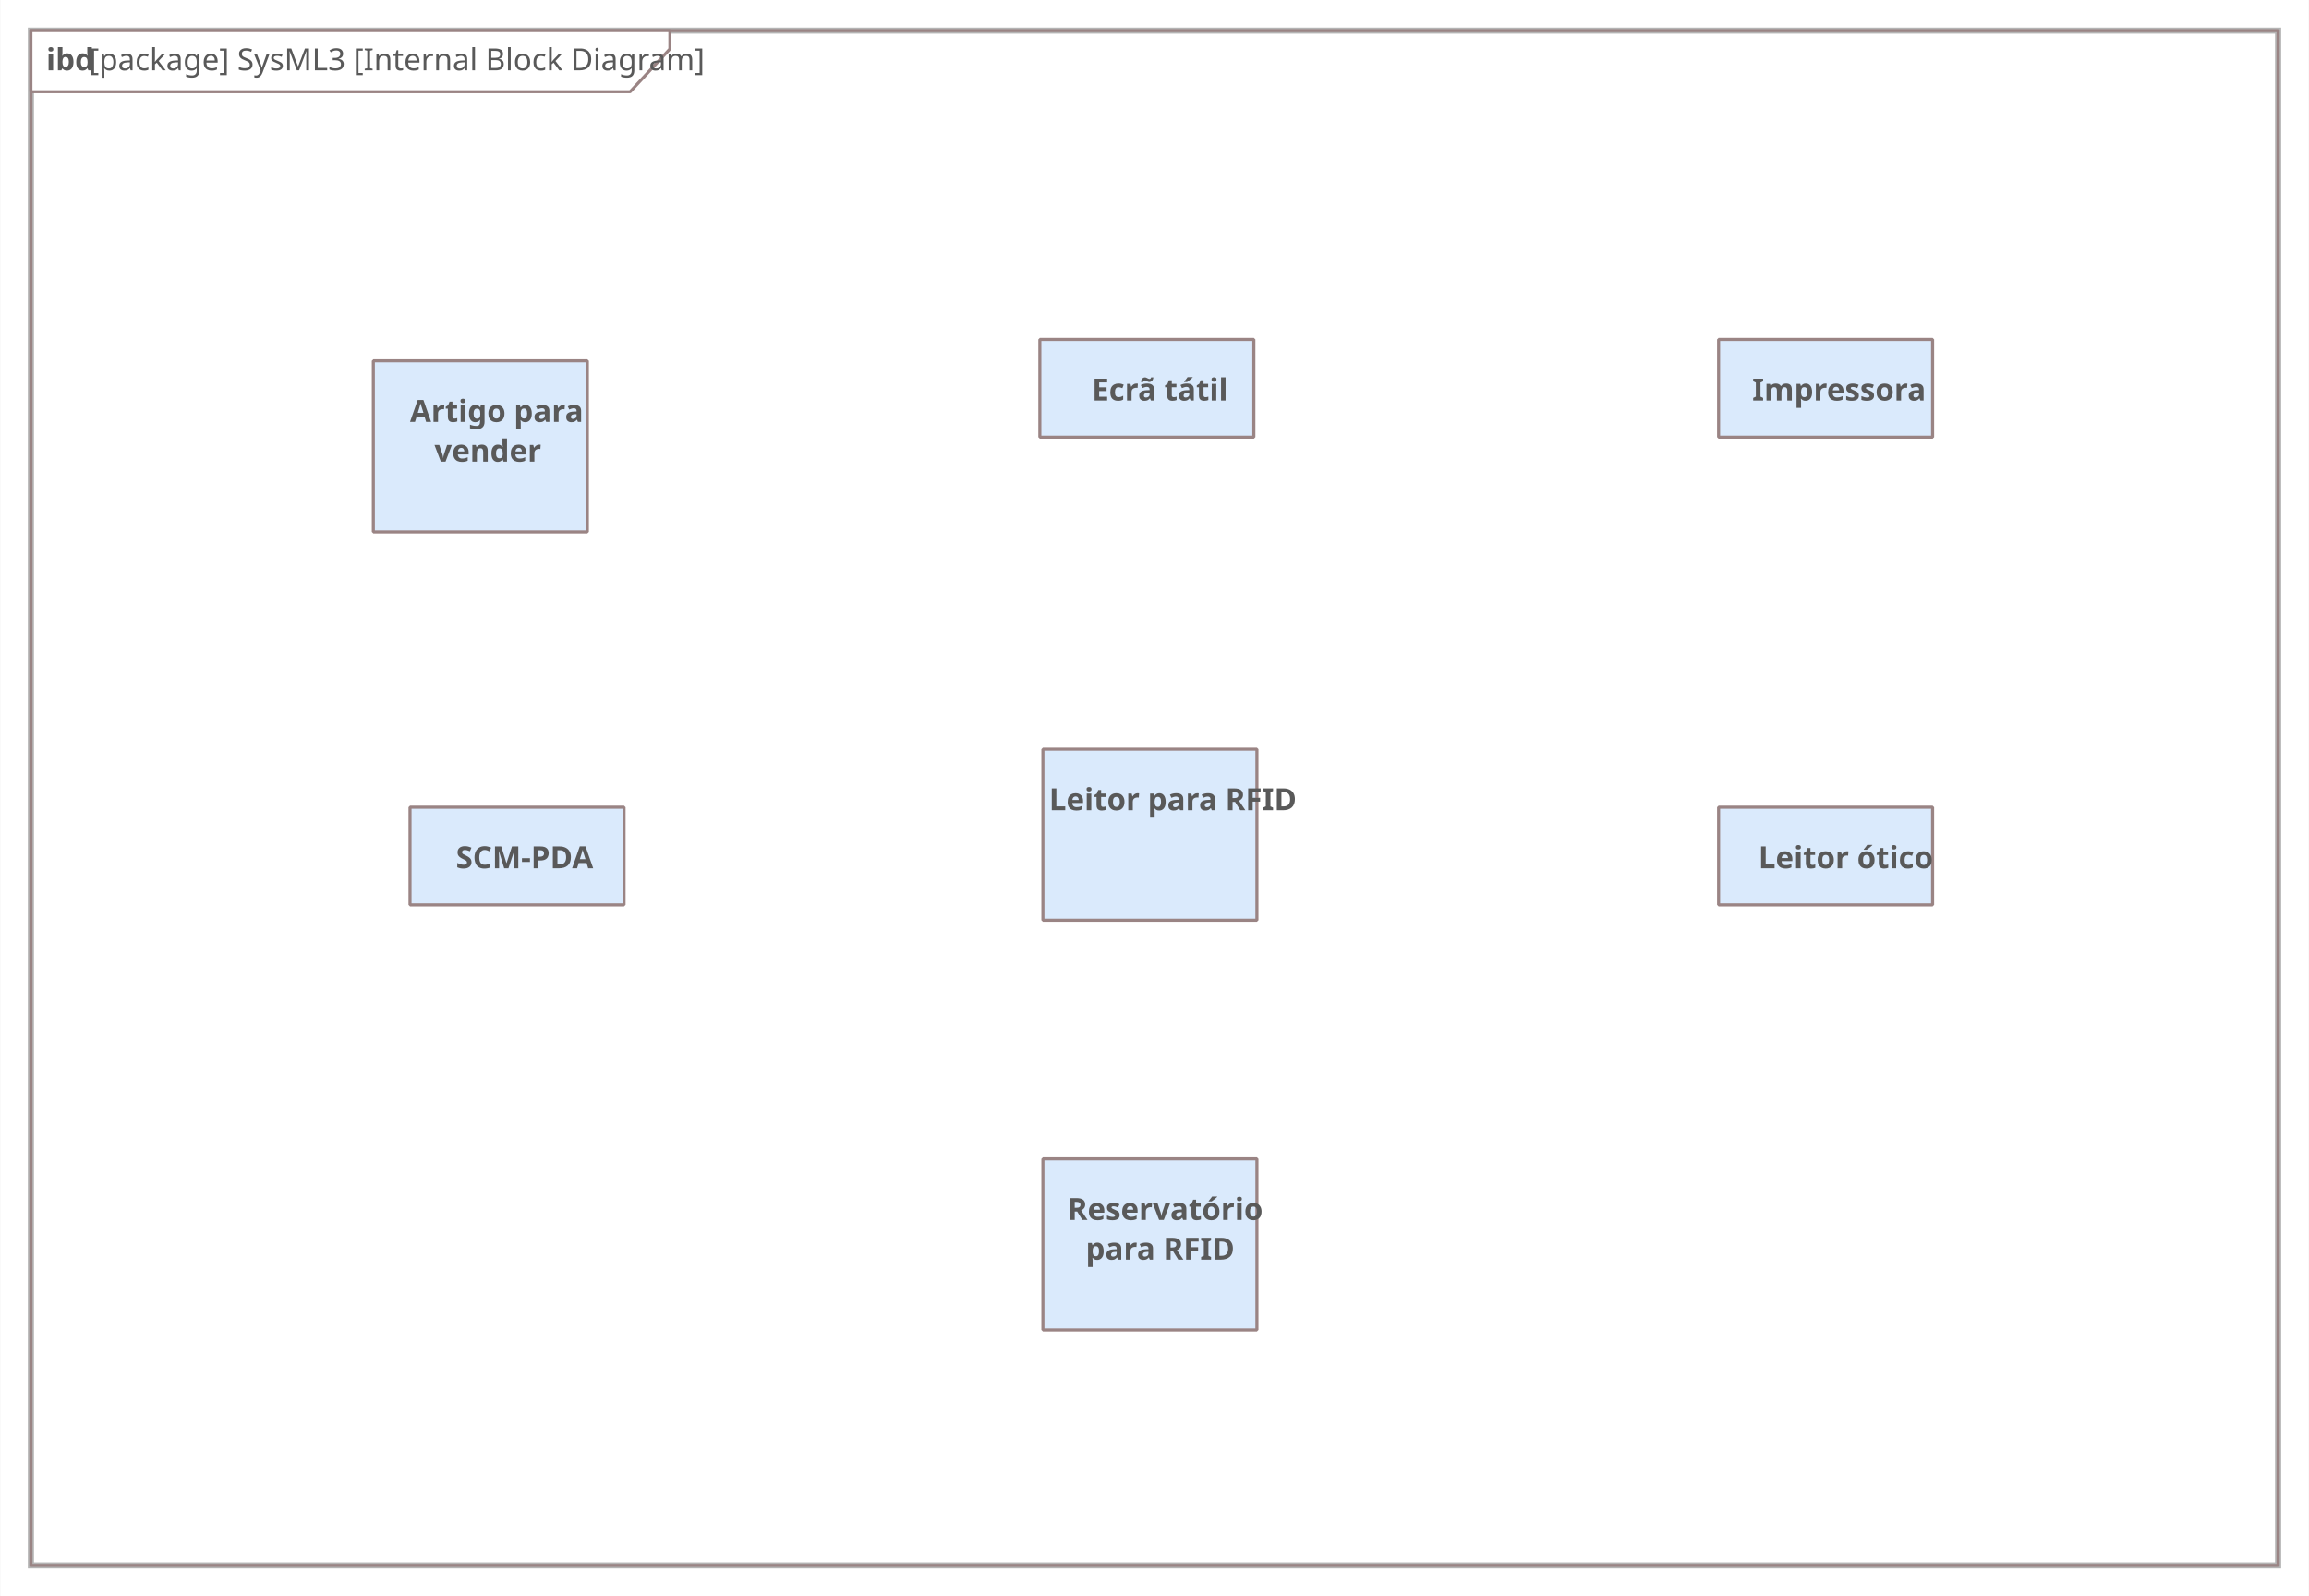
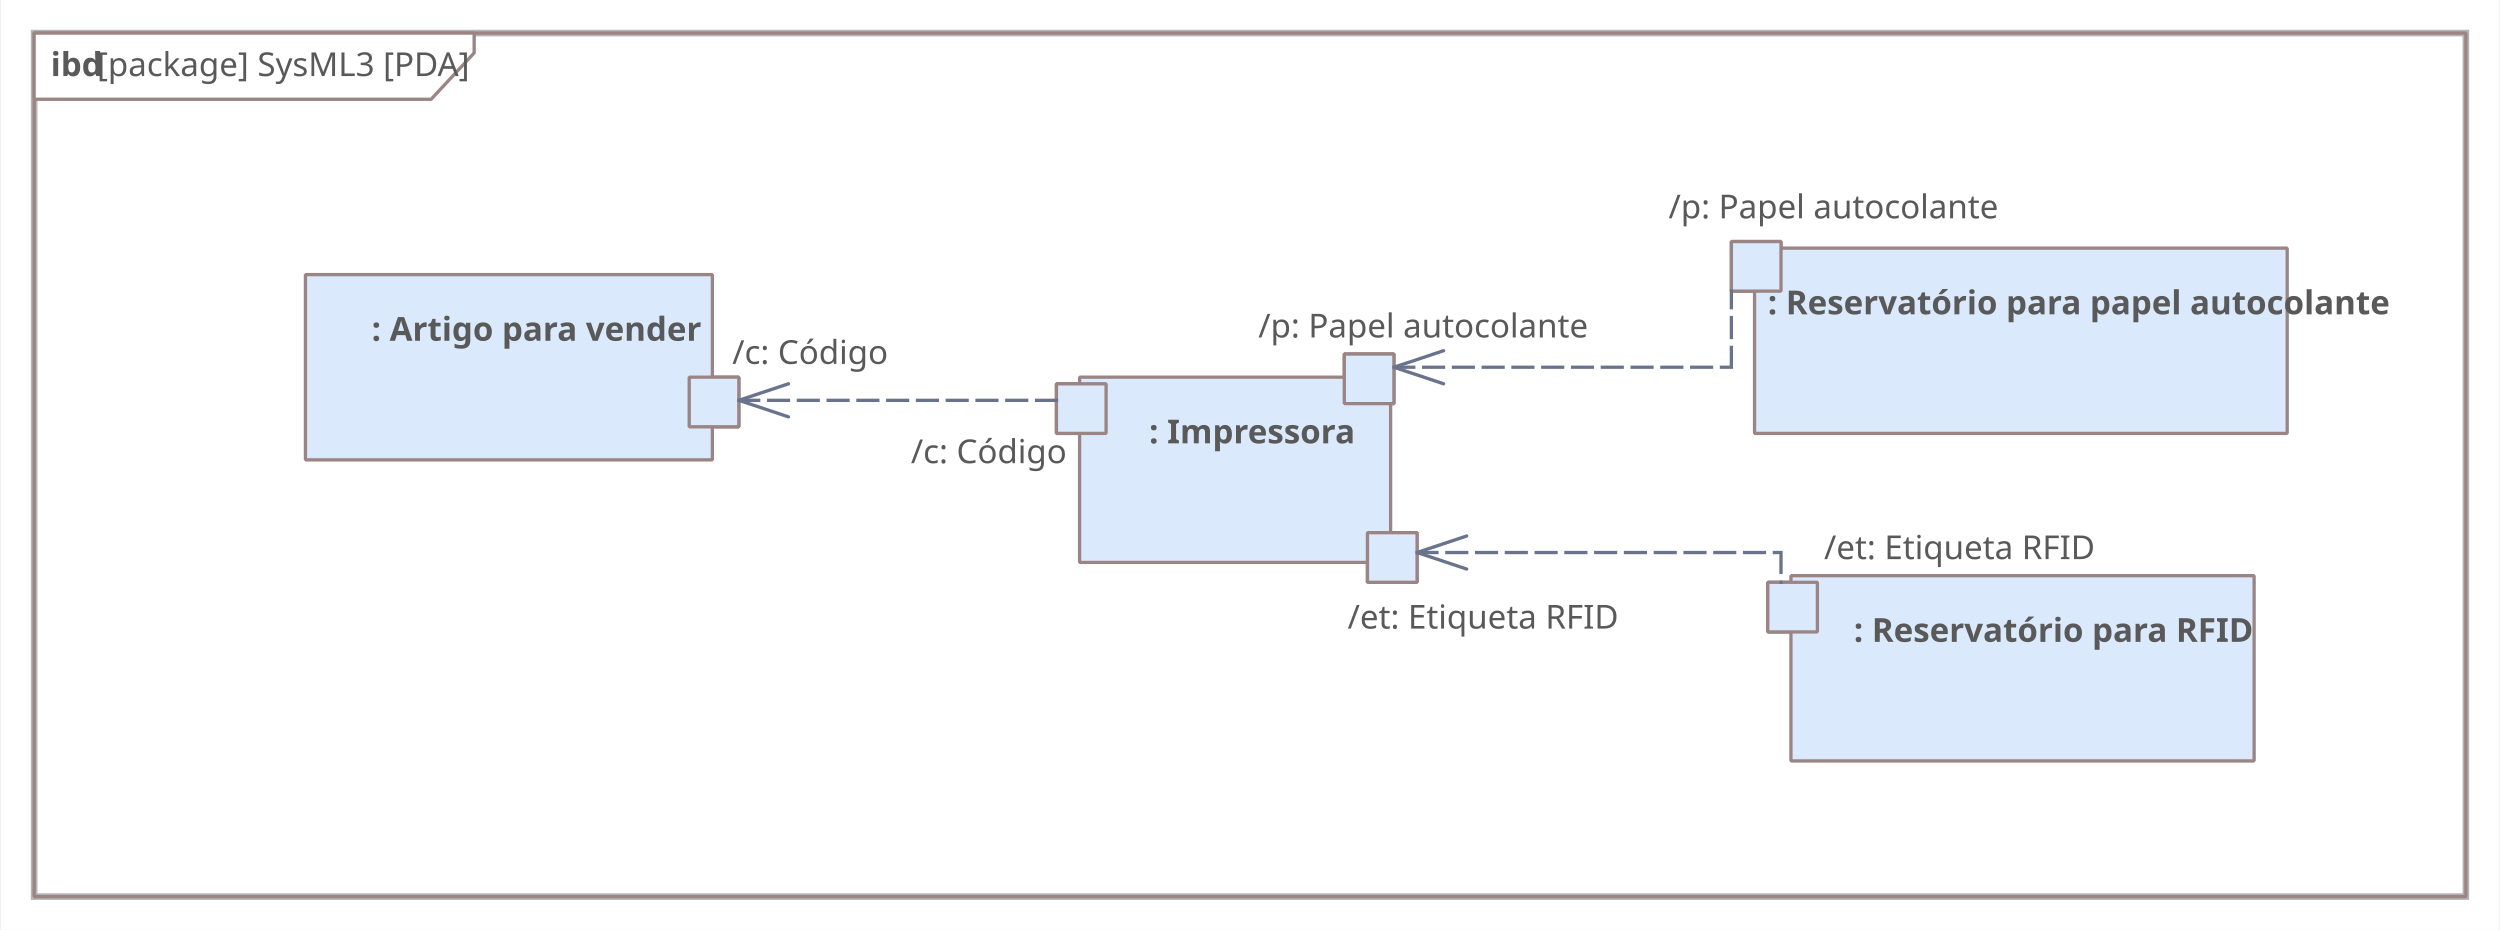
- <svg xmlns="http://www.w3.org/2000/svg" width="19.98cm" height="13.81cm" viewBox="0 0 755 522">
+ <svg xmlns="http://www.w3.org/2000/svg" width="19.98cm" height="7.43cm" viewBox="0 0 755 281">
  <g style="fill:#FFFFFF;fill-opacity:1.00;">
-     <rect x="0" y="0" width="755" height="522" shape-rendering="auto" />
+     <rect x="0" y="0" width="755" height="281" shape-rendering="auto" />
  </g>
  <g style="stroke-width:2;stroke-linecap:square;stroke-linejoin:miter; fill:#000000;fill-opacity:0.00; stroke:#B4B4B4; stroke-opacity:1.00">
-     <path d="M 10 10 L 10 512 L 745 512 L 745 10 L 10 10" shape-rendering="auto" />
+     <path d="M 10 10 L 10 271 L 745 271 L 745 10 L 10 10" shape-rendering="auto" />
  </g>
  <g style="stroke-width:1;stroke-linecap:round;stroke-linejoin:bevel; fill:#000000;fill-opacity:0.00; stroke:#9A8484; stroke-opacity:1.00">
-     <path d="M 10 10 L 10 512 L 745 512 L 745 10 L 10 10" shape-rendering="auto" />
+     <path d="M 10 10 L 10 271 L 745 271 L 745 10 L 10 10" shape-rendering="auto" />
  </g>
  <g style="stroke-width:1;stroke-linecap:round;stroke-linejoin:bevel; fill:#FFFFFF;fill-opacity:1.00; stroke:#9A8484; stroke-opacity:1.00">
-     <path d="M 10 30 L 206 30 L 219 16 L 219 10 L 10 10 Z" shape-rendering="auto" />
+     <path d="M 10 30 L 130 30 L 143 16 L 143 10 L 10 10 Z" shape-rendering="auto" />
  </g>
  <g style="stroke-width:1;stroke-linecap:round;stroke-linejoin:bevel; fill:#595959;fill-opacity:1.00; stroke:#000000; stroke-opacity:0.00">
    <text x="15.00" y="23.00" textLength="12" style="font-family:Carlito; font-weight:700; font-style:normal; font-size:10px; fill:#595959;fill-opacity:1.00; stroke:#000000; stroke-opacity:0.00 stroke-width:0; white-space: pre;" xml:space="preserve" transform="rotate(-0.00 15.00 23.00)">ibd</text>
-     <text x="29.00" y="23.00" textLength="172" style="font-family:Carlito; font-weight:0; font-style:normal; font-size:10px; fill:#595959;fill-opacity:1.00; stroke:#000000; stroke-opacity:0.00 stroke-width:0; white-space: pre;" xml:space="preserve" transform="rotate(-0.00 29.00 23.00)">[package] SysML3 [Internal Block Diagram]</text>
+     <text x="29.00" y="23.00" textLength="99" style="font-family:Carlito; font-weight:0; font-style:normal; font-size:10px; fill:#595959;fill-opacity:1.00; stroke:#000000; stroke-opacity:0.00 stroke-width:0; white-space: pre;" xml:space="preserve" transform="rotate(-0.00 29.00 23.00)">[package] SysML3 [PDA]</text>
  </g>
  <g style="stroke-width:1;stroke-linecap:round;stroke-linejoin:bevel; fill:#DAEAFC;fill-opacity:1.00; stroke:#9A8484; stroke-opacity:1.00">
-     <rect x="562" y="264" width="70" height="32" rx="0.00" shape-rendering="auto" />
+     <rect x="208" y="114" width="15" height="15" rx="0.00" shape-rendering="auto" />
+     <rect x="92" y="83" width="123" height="56" rx="0.00" shape-rendering="auto" />
  </g>
  <g style="stroke-width:1;stroke-linecap:round;stroke-linejoin:bevel; fill:#595959;fill-opacity:1.00; stroke:#000000; stroke-opacity:0.00">
-     <text x="575.00" y="284.00" textLength="44" style="font-family:Carlito; font-weight:700; font-style:normal; font-size:10px; fill:#595959;fill-opacity:1.00; stroke:#000000; stroke-opacity:0.00 stroke-width:0; white-space: pre;" xml:space="preserve" transform="rotate(-0.00 575.00 284.00)">Leitor ótico</text>
+     <text x="112.00" y="103.00" textLength="82" style="font-family:Carlito; font-weight:700; font-style:normal; font-size:10px; fill:#595959;fill-opacity:1.00; stroke:#000000; stroke-opacity:0.00 stroke-width:0; white-space: pre;" xml:space="preserve" transform="rotate(-0.00 112.00 103.00)">: Artigo para vender</text>
  </g>
  <g style="stroke-width:1;stroke-linecap:round;stroke-linejoin:bevel; fill:#DAEAFC;fill-opacity:1.00; stroke:#9A8484; stroke-opacity:1.00">
-     <rect x="341" y="245" width="70" height="56" rx="0.00" shape-rendering="auto" />
+     <rect x="208" y="114" width="15" height="15" rx="0.00" shape-rendering="auto" />
  </g>
  <g style="stroke-width:1;stroke-linecap:round;stroke-linejoin:bevel; fill:#595959;fill-opacity:1.00; stroke:#000000; stroke-opacity:0.00">
-     <text x="343.00" y="265.00" textLength="66" style="font-family:Carlito; font-weight:700; font-style:normal; font-size:10px; fill:#595959;fill-opacity:1.00; stroke:#000000; stroke-opacity:0.00 stroke-width:0; white-space: pre;" xml:space="preserve" transform="rotate(-0.00 343.00 265.00)">Leitor para RFID</text>
+     <text x="221.00" y="110.00" textLength="40" style="font-family:Carlito; font-weight:0; font-style:normal; font-size:10px; fill:#595959;fill-opacity:1.00; stroke:#000000; stroke-opacity:0.00 stroke-width:0; white-space: pre;" xml:space="preserve" transform="rotate(-0.00 221.00 110.00)">/c: Código</text>
  </g>
  <g style="stroke-width:1;stroke-linecap:round;stroke-linejoin:bevel; fill:#DAEAFC;fill-opacity:1.00; stroke:#9A8484; stroke-opacity:1.00">
-     <rect x="134" y="264" width="70" height="32" rx="0.00" shape-rendering="auto" />
+     <rect x="523" y="73" width="15" height="15" rx="0.00" shape-rendering="auto" />
+     <rect x="530" y="75" width="161" height="56" rx="0.00" shape-rendering="auto" />
  </g>
  <g style="stroke-width:1;stroke-linecap:round;stroke-linejoin:bevel; fill:#595959;fill-opacity:1.00; stroke:#000000; stroke-opacity:0.00">
-     <text x="149.00" y="284.00" textLength="39" style="font-family:Carlito; font-weight:700; font-style:normal; font-size:10px; fill:#595959;fill-opacity:1.00; stroke:#000000; stroke-opacity:0.00 stroke-width:0; white-space: pre;" xml:space="preserve" transform="rotate(-0.00 149.00 284.00)">SCM-PDA</text>
+     <text x="534.00" y="95.00" textLength="152" style="font-family:Carlito; font-weight:700; font-style:normal; font-size:10px; fill:#595959;fill-opacity:1.00; stroke:#000000; stroke-opacity:0.00 stroke-width:0; white-space: pre;" xml:space="preserve" transform="rotate(-0.00 534.00 95.00)">: Reservatório para papel autocolante</text>
  </g>
  <g style="stroke-width:1;stroke-linecap:round;stroke-linejoin:bevel; fill:#DAEAFC;fill-opacity:1.00; stroke:#9A8484; stroke-opacity:1.00">
-     <rect x="340" y="111" width="70" height="32" rx="0.00" shape-rendering="auto" />
+     <rect x="523" y="73" width="15" height="15" rx="0.00" shape-rendering="auto" />
  </g>
  <g style="stroke-width:1;stroke-linecap:round;stroke-linejoin:bevel; fill:#595959;fill-opacity:1.00; stroke:#000000; stroke-opacity:0.00">
-     <text x="357.00" y="131.00" textLength="35" style="font-family:Carlito; font-weight:700; font-style:normal; font-size:10px; fill:#595959;fill-opacity:1.00; stroke:#000000; stroke-opacity:0.00 stroke-width:0; white-space: pre;" xml:space="preserve" transform="rotate(-0.00 357.00 131.00)">Ecrã tátil</text>
+     <text x="504.00" y="66.00" textLength="85" style="font-family:Carlito; font-weight:0; font-style:normal; font-size:10px; fill:#595959;fill-opacity:1.00; stroke:#000000; stroke-opacity:0.00 stroke-width:0; white-space: pre;" xml:space="preserve" transform="rotate(-0.00 504.00 66.00)">/p: Papel autocolante</text>
  </g>
  <g style="stroke-width:1;stroke-linecap:round;stroke-linejoin:bevel; fill:#DAEAFC;fill-opacity:1.00; stroke:#9A8484; stroke-opacity:1.00">
-     <rect x="122" y="118" width="70" height="56" rx="0.00" shape-rendering="auto" />
+     <rect x="534" y="176" width="15" height="15" rx="0.00" shape-rendering="auto" />
+     <rect x="541" y="174" width="140" height="56" rx="0.00" shape-rendering="auto" />
  </g>
  <g style="stroke-width:1;stroke-linecap:round;stroke-linejoin:bevel; fill:#595959;fill-opacity:1.00; stroke:#000000; stroke-opacity:0.00">
-     <text x="134.00" y="138.00" textLength="46" style="font-family:Carlito; font-weight:700; font-style:normal; font-size:10px; fill:#595959;fill-opacity:1.00; stroke:#000000; stroke-opacity:0.00 stroke-width:0; white-space: pre;" xml:space="preserve" transform="rotate(-0.00 134.00 138.00)">Artigo para</text>
-     <text x="142.00" y="151.00" textLength="29" style="font-family:Carlito; font-weight:700; font-style:normal; font-size:10px; fill:#595959;fill-opacity:1.00; stroke:#000000; stroke-opacity:0.00 stroke-width:0; white-space: pre;" xml:space="preserve" transform="rotate(-0.00 142.00 151.00)">vender</text>
+     <text x="560.00" y="194.00" textLength="101" style="font-family:Carlito; font-weight:700; font-style:normal; font-size:10px; fill:#595959;fill-opacity:1.00; stroke:#000000; stroke-opacity:0.00 stroke-width:0; white-space: pre;" xml:space="preserve" transform="rotate(-0.00 560.00 194.00)">: Reservatório para RFID</text>
  </g>
  <g style="stroke-width:1;stroke-linecap:round;stroke-linejoin:bevel; fill:#DAEAFC;fill-opacity:1.00; stroke:#9A8484; stroke-opacity:1.00">
-     <rect x="341" y="379" width="70" height="56" rx="0.00" shape-rendering="auto" />
+     <rect x="534" y="176" width="15" height="15" rx="0.00" shape-rendering="auto" />
  </g>
  <g style="stroke-width:1;stroke-linecap:round;stroke-linejoin:bevel; fill:#595959;fill-opacity:1.00; stroke:#000000; stroke-opacity:0.00">
-     <text x="349.00" y="399.00" textLength="53" style="font-family:Carlito; font-weight:700; font-style:normal; font-size:10px; fill:#595959;fill-opacity:1.00; stroke:#000000; stroke-opacity:0.00 stroke-width:0; white-space: pre;" xml:space="preserve" transform="rotate(-0.00 349.00 399.00)">Reservatório</text>
-     <text x="355.00" y="412.00" textLength="41" style="font-family:Carlito; font-weight:700; font-style:normal; font-size:10px; fill:#595959;fill-opacity:1.00; stroke:#000000; stroke-opacity:0.00 stroke-width:0; white-space: pre;" xml:space="preserve" transform="rotate(-0.00 355.00 412.00)">para RFID</text>
+     <text x="551.00" y="169.00" textLength="71" style="font-family:Carlito; font-weight:0; font-style:normal; font-size:10px; fill:#595959;fill-opacity:1.00; stroke:#000000; stroke-opacity:0.00 stroke-width:0; white-space: pre;" xml:space="preserve" transform="rotate(-0.00 551.00 169.00)">/et: Etiqueta RFID</text>
  </g>
  <g style="stroke-width:1;stroke-linecap:round;stroke-linejoin:bevel; fill:#DAEAFC;fill-opacity:1.00; stroke:#9A8484; stroke-opacity:1.00">
-     <rect x="562" y="111" width="70" height="32" rx="0.00" shape-rendering="auto" />
+     <rect x="406" y="107" width="15" height="15" rx="0.00" shape-rendering="auto" />
+     <rect x="413" y="161" width="15" height="15" rx="0.00" shape-rendering="auto" />
+     <rect x="319" y="116" width="15" height="15" rx="0.00" shape-rendering="auto" />
+     <rect x="326" y="114" width="94" height="56" rx="0.00" shape-rendering="auto" />
  </g>
  <g style="stroke-width:1;stroke-linecap:round;stroke-linejoin:bevel; fill:#595959;fill-opacity:1.00; stroke:#000000; stroke-opacity:0.00">
-     <text x="573.00" y="131.00" textLength="47" style="font-family:Carlito; font-weight:700; font-style:normal; font-size:10px; fill:#595959;fill-opacity:1.00; stroke:#000000; stroke-opacity:0.00 stroke-width:0; white-space: pre;" xml:space="preserve" transform="rotate(-0.00 573.00 131.00)">Impressora</text>
+     <text x="347.00" y="134.00" textLength="52" style="font-family:Carlito; font-weight:700; font-style:normal; font-size:10px; fill:#595959;fill-opacity:1.00; stroke:#000000; stroke-opacity:0.00 stroke-width:0; white-space: pre;" xml:space="preserve" transform="rotate(-0.00 347.00 134.00)">: Impressora</text>
+   </g>
+   <g style="stroke-width:1;stroke-linecap:round;stroke-linejoin:bevel; fill:#DAEAFC;fill-opacity:1.00; stroke:#9A8484; stroke-opacity:1.00">
+     <rect x="406" y="107" width="15" height="15" rx="0.00" shape-rendering="auto" />
+   </g>
+   <g style="stroke-width:1;stroke-linecap:round;stroke-linejoin:bevel; fill:#595959;fill-opacity:1.00; stroke:#000000; stroke-opacity:0.00">
+     <text x="380.00" y="102.00" textLength="85" style="font-family:Carlito; font-weight:0; font-style:normal; font-size:10px; fill:#595959;fill-opacity:1.00; stroke:#000000; stroke-opacity:0.00 stroke-width:0; white-space: pre;" xml:space="preserve" transform="rotate(-0.00 380.00 102.00)">/p: Papel autocolante</text>
+   </g>
+   <g style="stroke-width:1;stroke-linecap:round;stroke-linejoin:bevel; fill:#DAEAFC;fill-opacity:1.00; stroke:#9A8484; stroke-opacity:1.00">
+     <rect x="413" y="161" width="15" height="15" rx="0.00" shape-rendering="auto" />
+   </g>
+   <g style="stroke-width:1;stroke-linecap:round;stroke-linejoin:bevel; fill:#595959;fill-opacity:1.00; stroke:#000000; stroke-opacity:0.00">
+     <text x="407.00" y="190.00" textLength="71" style="font-family:Carlito; font-weight:0; font-style:normal; font-size:10px; fill:#595959;fill-opacity:1.00; stroke:#000000; stroke-opacity:0.00 stroke-width:0; white-space: pre;" xml:space="preserve" transform="rotate(-0.00 407.00 190.00)">/et: Etiqueta RFID</text>
+   </g>
+   <g style="stroke-width:1;stroke-linecap:round;stroke-linejoin:bevel; fill:#DAEAFC;fill-opacity:1.00; stroke:#9A8484; stroke-opacity:1.00">
+     <rect x="319" y="116" width="15" height="15" rx="0.00" shape-rendering="auto" />
+   </g>
+   <g style="stroke-width:1;stroke-linecap:round;stroke-linejoin:bevel; fill:#595959;fill-opacity:1.00; stroke:#000000; stroke-opacity:0.00">
+     <text x="275.00" y="140.00" textLength="40" style="font-family:Carlito; font-weight:0; font-style:normal; font-size:10px; fill:#595959;fill-opacity:1.00; stroke:#000000; stroke-opacity:0.00 stroke-width:0; white-space: pre;" xml:space="preserve" transform="rotate(-0.00 275.00 140.00)">/c: Código</text>
+   </g>
+   <g style="stroke-width:1;stroke-linecap:square;stroke-linejoin:round; fill:#000000;fill-opacity:0.00; stroke:#69738C; stroke-opacity:1.00" stroke-dasharray="6,3">
+     <path d="M 523 111 L 523 88 M 421 111 L 523 111 M 421 111" shape-rendering="auto" />
+   </g>
+   <g style="stroke-width:1;stroke-linecap:round;stroke-linejoin:bevel; fill:#000000;fill-opacity:0.00; stroke:#69738C; stroke-opacity:1.00">
+     <path d="M 436 106 L 421 111 L 436 116" shape-rendering="auto" />
+   </g>
+   <g style="stroke-width:1;stroke-linecap:square;stroke-linejoin:round; fill:#000000;fill-opacity:0.00; stroke:#69738C; stroke-opacity:1.00" stroke-dasharray="6,3">
+     <path d="M 538 167 L 538 176 M 428 167 L 538 167 M 428 167" shape-rendering="auto" />
+   </g>
+   <g style="stroke-width:1;stroke-linecap:round;stroke-linejoin:bevel; fill:#000000;fill-opacity:0.00; stroke:#69738C; stroke-opacity:1.00">
+     <path d="M 443 162 L 428 167 L 443 172" shape-rendering="auto" />
+   </g>
+   <g style="stroke-width:1;stroke-linecap:square;stroke-linejoin:round; fill:#000000;fill-opacity:0.00; stroke:#69738C; stroke-opacity:1.00" stroke-dasharray="6,3">
+     <path d="M 223 121 L 319 121 M 223 121" shape-rendering="auto" />
+   </g>
+   <g style="stroke-width:1;stroke-linecap:round;stroke-linejoin:bevel; fill:#000000;fill-opacity:0.00; stroke:#69738C; stroke-opacity:1.00">
+     <path d="M 238 116 L 223 121 L 238 126" shape-rendering="auto" />
  </g>
</svg>
